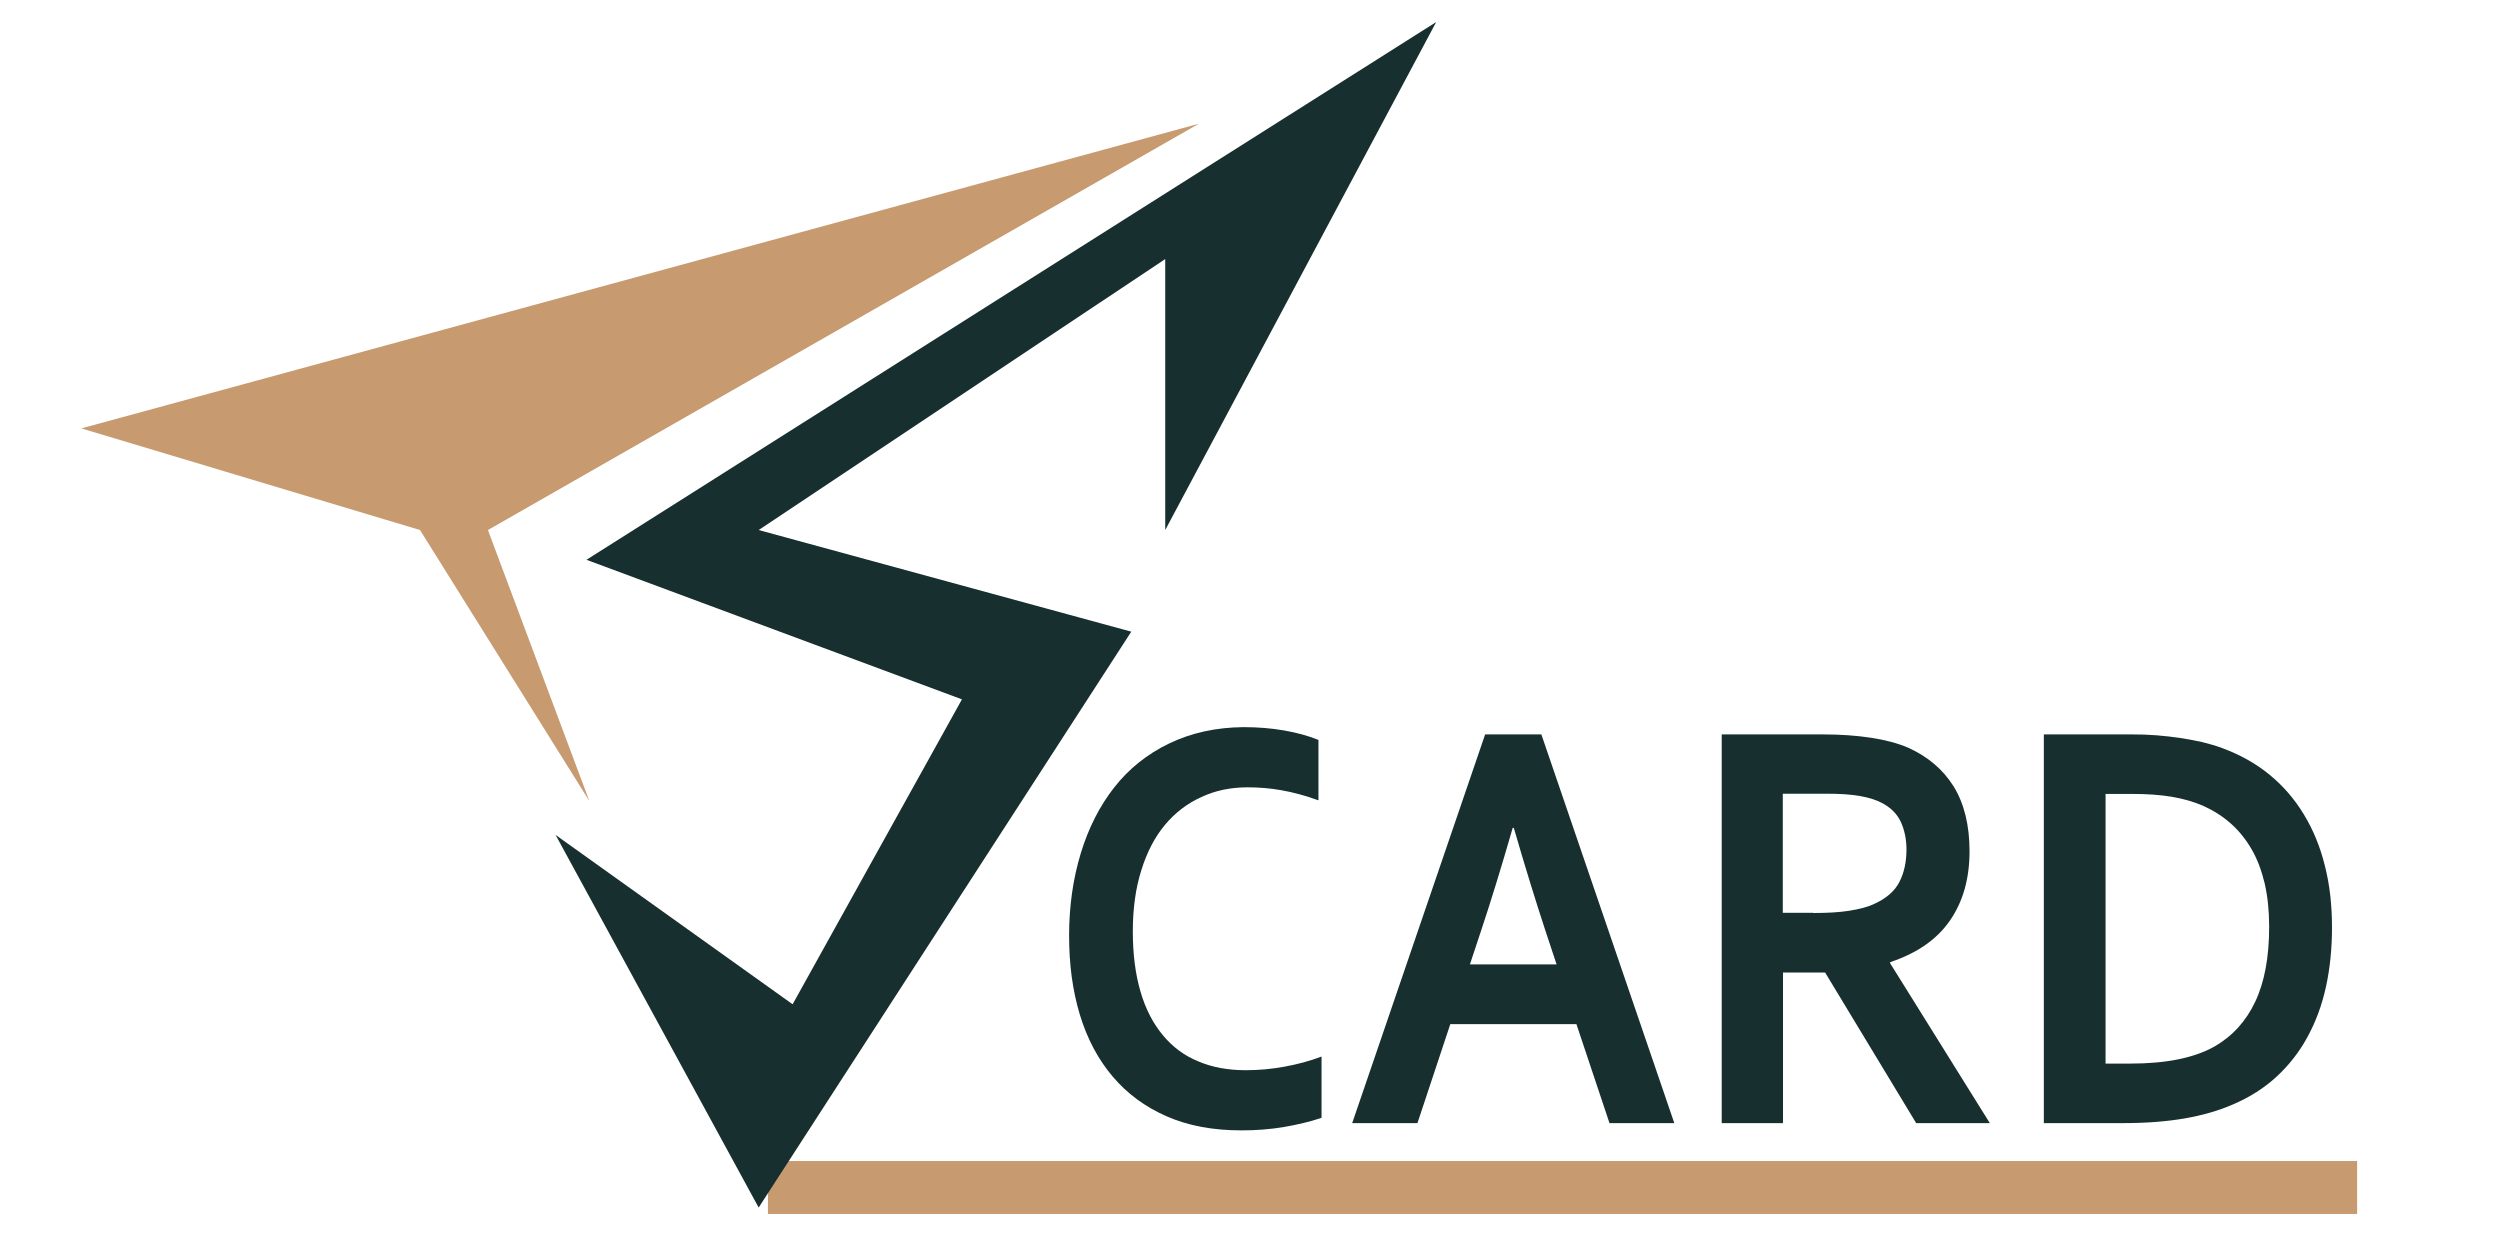
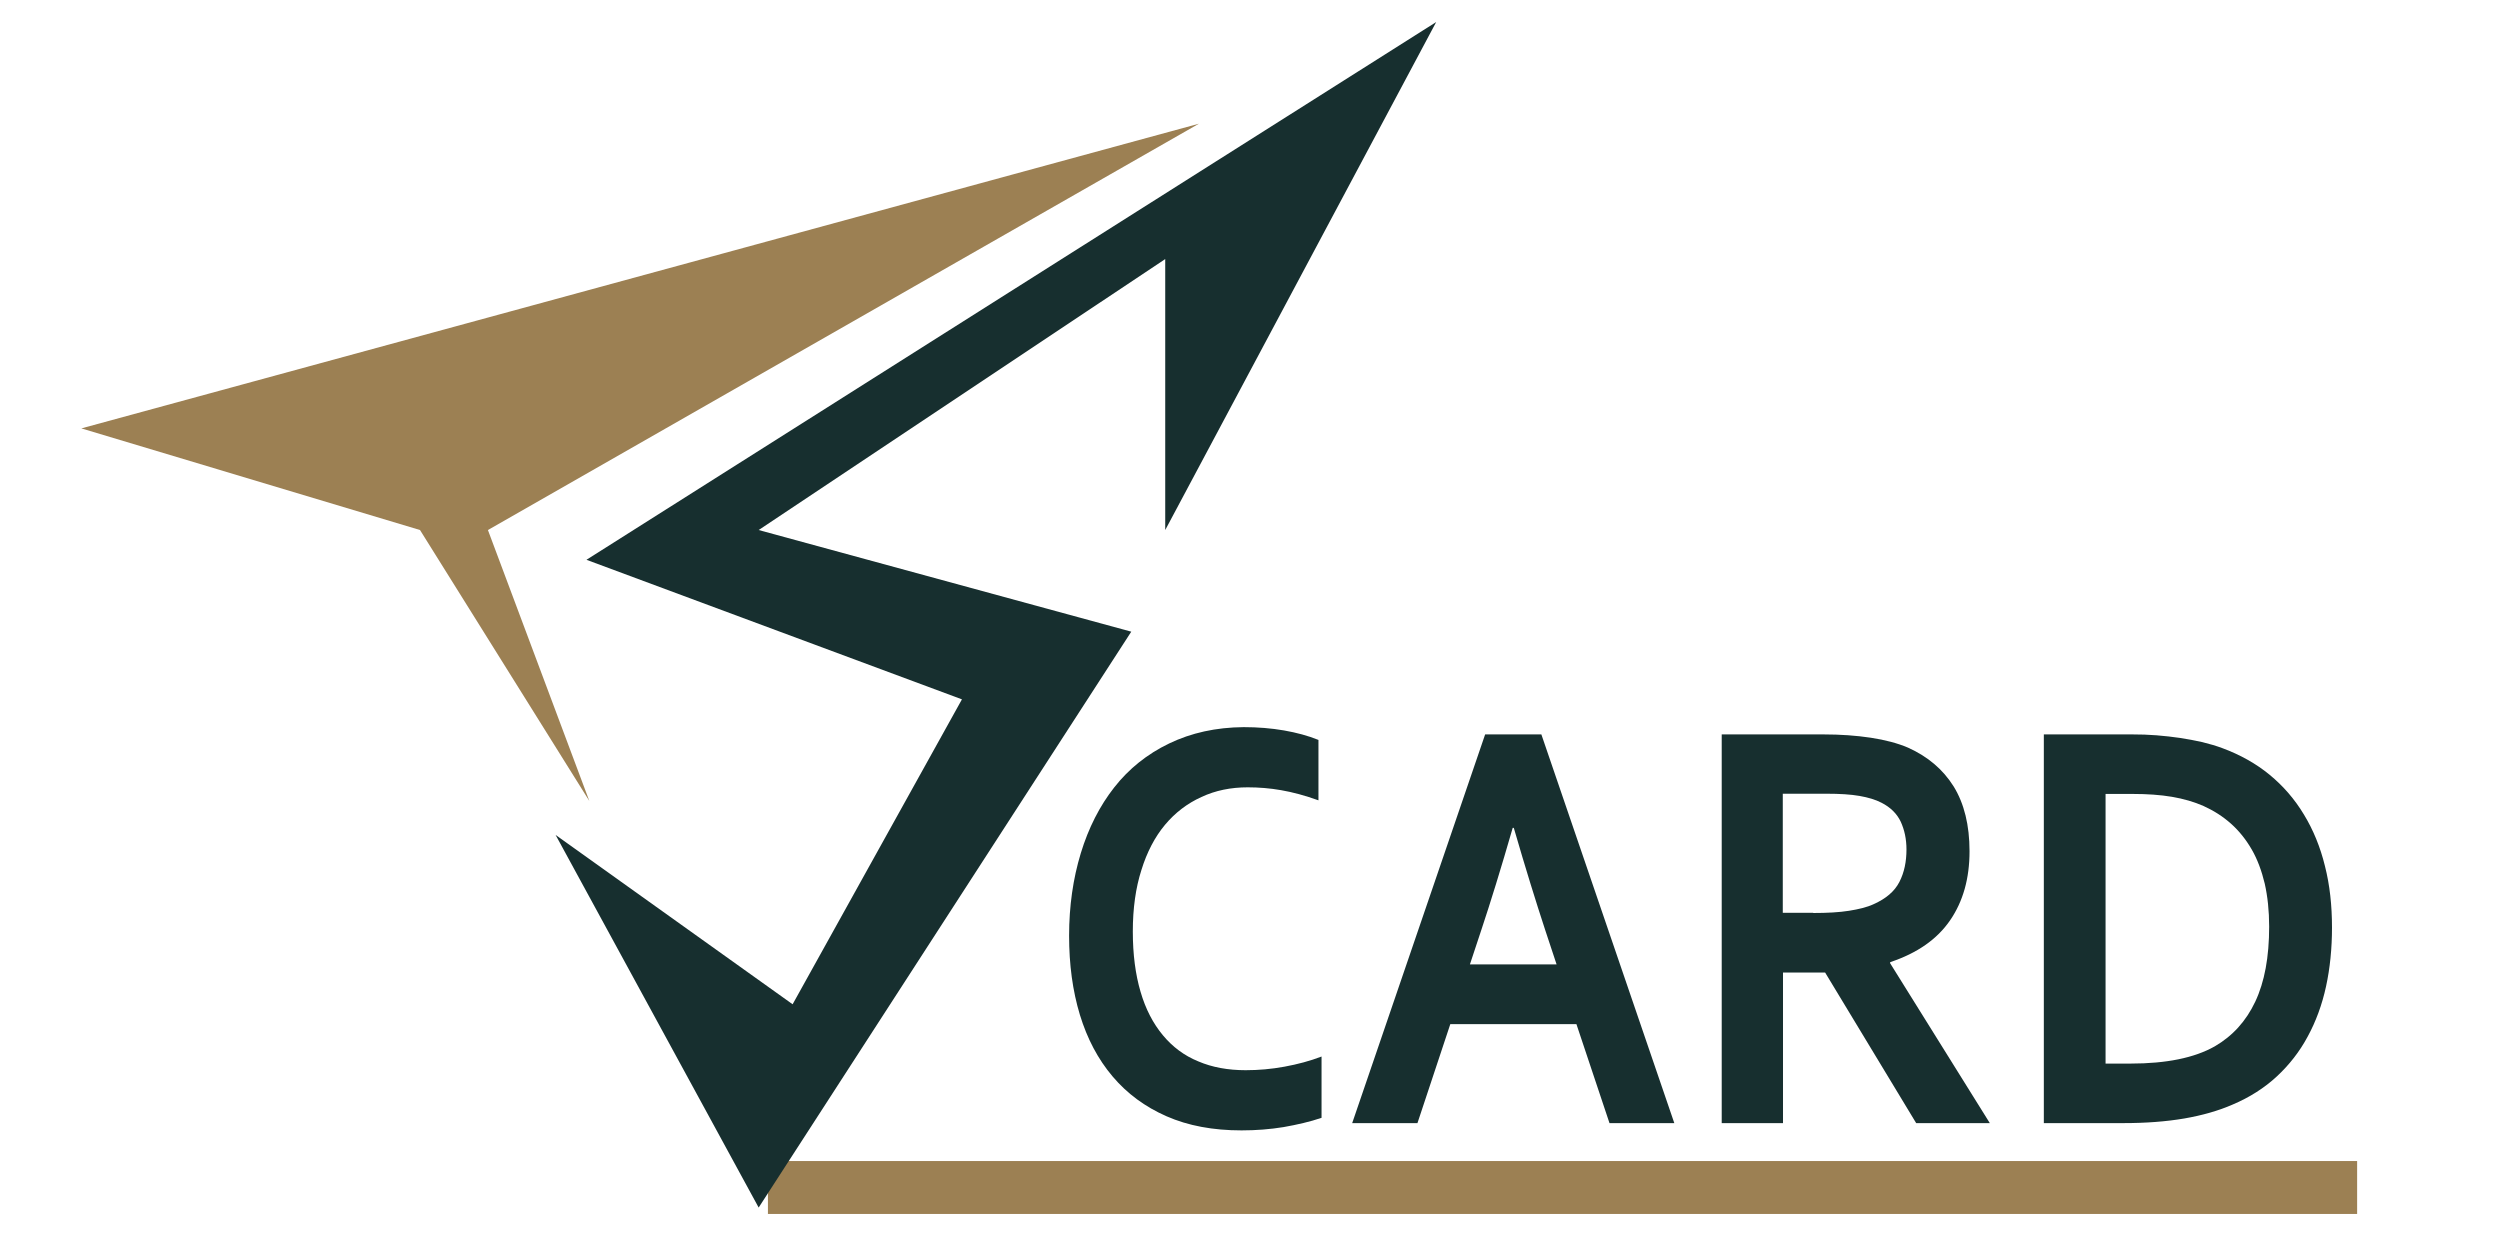
<svg xmlns="http://www.w3.org/2000/svg" version="1.1" id="圖層_1" x="0px" y="0px" viewBox="0 0 113.39 56.69" style="enable-background:new 0 0 113.39 56.69;" xml:space="preserve">
  <style type="text/css">
- 	.st0{fill:#C79A6F;}
+ 	.st0{fill:#9C8053;}
	.st1{fill:#172F2F;}
</style>
  <rect x="34.83" y="52.66" class="st0" width="72.08" height="2.4" />
  <polygon class="st0" points="3.69,19.43 54.38,5.61 22.13,24.04 26.73,36.33 19.05,24.04 " />
  <polygon class="st1" points="26.6,25.39 65.14,1 52.85,24.04 52.85,11.75 34.41,24.04 51.31,28.65 34.41,54.77 25.2,37.87   35.95,45.55 43.63,31.72 " />
  <g>
    <path class="st1" d="M56.59,35.71c-0.76,0-1.46,0.14-2.1,0.44c-0.64,0.29-1.19,0.71-1.65,1.26s-0.82,1.24-1.07,2.05   c-0.26,0.81-0.39,1.74-0.39,2.79c0,1.04,0.12,1.95,0.35,2.73c0.23,0.79,0.57,1.44,1.01,1.97c0.44,0.53,0.97,0.93,1.61,1.19   c0.63,0.27,1.35,0.4,2.15,0.4c0.58,0,1.16-0.05,1.76-0.16c0.6-0.11,1.16-0.26,1.68-0.46v2.78c-0.53,0.18-1.1,0.31-1.72,0.42   c-0.61,0.1-1.25,0.15-1.91,0.15c-1.29,0-2.42-0.21-3.4-0.64c-0.98-0.43-1.79-1.03-2.45-1.81c-0.66-0.78-1.15-1.71-1.48-2.79   c-0.33-1.09-0.49-2.28-0.49-3.59c0-1.34,0.18-2.59,0.53-3.74c0.35-1.15,0.86-2.15,1.52-2.99c0.66-0.84,1.49-1.51,2.49-1.99   c1-0.48,2.12-0.73,3.38-0.74c0.64,0,1.25,0.05,1.83,0.15c0.57,0.1,1.09,0.24,1.56,0.43v2.74c-0.61-0.22-1.17-0.37-1.69-0.46   C57.6,35.75,57.09,35.71,56.59,35.71z" />
    <path class="st1" d="M71.5,46.45h-5.72l-1.49,4.49h-2.96l6.03-17.63h2.55l6.03,17.63h-2.94L71.5,46.45z M68.61,37.55   c-0.53,1.84-1.01,3.39-1.42,4.62l-0.52,1.57h3.93l-0.52-1.57c-0.41-1.25-0.89-2.79-1.42-4.62H68.61z" />
    <path class="st1" d="M89.33,38.61c0,1.23-0.29,2.27-0.88,3.13c-0.59,0.86-1.49,1.49-2.72,1.9v0.05l4.52,7.25h-3.34l-4.13-6.83   h-1.91v6.83h-2.78V33.31h4.62c0.76,0,1.48,0.05,2.14,0.15c0.66,0.1,1.22,0.25,1.69,0.45c0.89,0.4,1.58,0.98,2.07,1.76   C89.09,36.45,89.33,37.43,89.33,38.61z M82.24,41.41c0.64,0,1.18-0.03,1.62-0.1c0.44-0.07,0.82-0.16,1.12-0.3   c0.56-0.25,0.95-0.58,1.17-1.01c0.22-0.43,0.32-0.92,0.32-1.47c0-0.47-0.09-0.89-0.26-1.26c-0.17-0.36-0.46-0.65-0.87-0.86   c-0.27-0.14-0.6-0.24-1-0.31c-0.4-0.07-0.9-0.1-1.49-0.1h-1.99v5.4H82.24z" />
    <path class="st1" d="M92.7,50.94V33.31h4.02c0.36,0,0.72,0.01,1.09,0.04c0.37,0.03,0.73,0.07,1.07,0.12s0.69,0.12,1.01,0.19   c0.33,0.08,0.63,0.17,0.9,0.27c0.81,0.3,1.53,0.7,2.15,1.21c0.62,0.51,1.14,1.11,1.56,1.81c0.42,0.69,0.74,1.47,0.95,2.33   c0.22,0.86,0.32,1.79,0.32,2.79c0,0.95-0.09,1.84-0.27,2.67c-0.18,0.83-0.46,1.59-0.83,2.27c-0.37,0.69-0.84,1.29-1.4,1.81   c-0.56,0.52-1.23,0.95-2.01,1.28c-0.64,0.28-1.38,0.49-2.19,0.63c-0.82,0.14-1.74,0.21-2.76,0.21H92.7z M96.63,48.24   c1.63,0,2.9-0.26,3.82-0.78c0.81-0.47,1.42-1.14,1.84-2.03c0.42-0.89,0.63-2.02,0.63-3.4c0-0.72-0.07-1.37-0.2-1.95   c-0.14-0.58-0.33-1.1-0.59-1.55c-0.26-0.45-0.57-0.84-0.94-1.17s-0.78-0.59-1.24-0.8c-0.43-0.19-0.91-0.33-1.44-0.42   c-0.53-0.09-1.13-0.13-1.78-0.13h-1.23v12.23H96.63z" />
  </g>
</svg>
